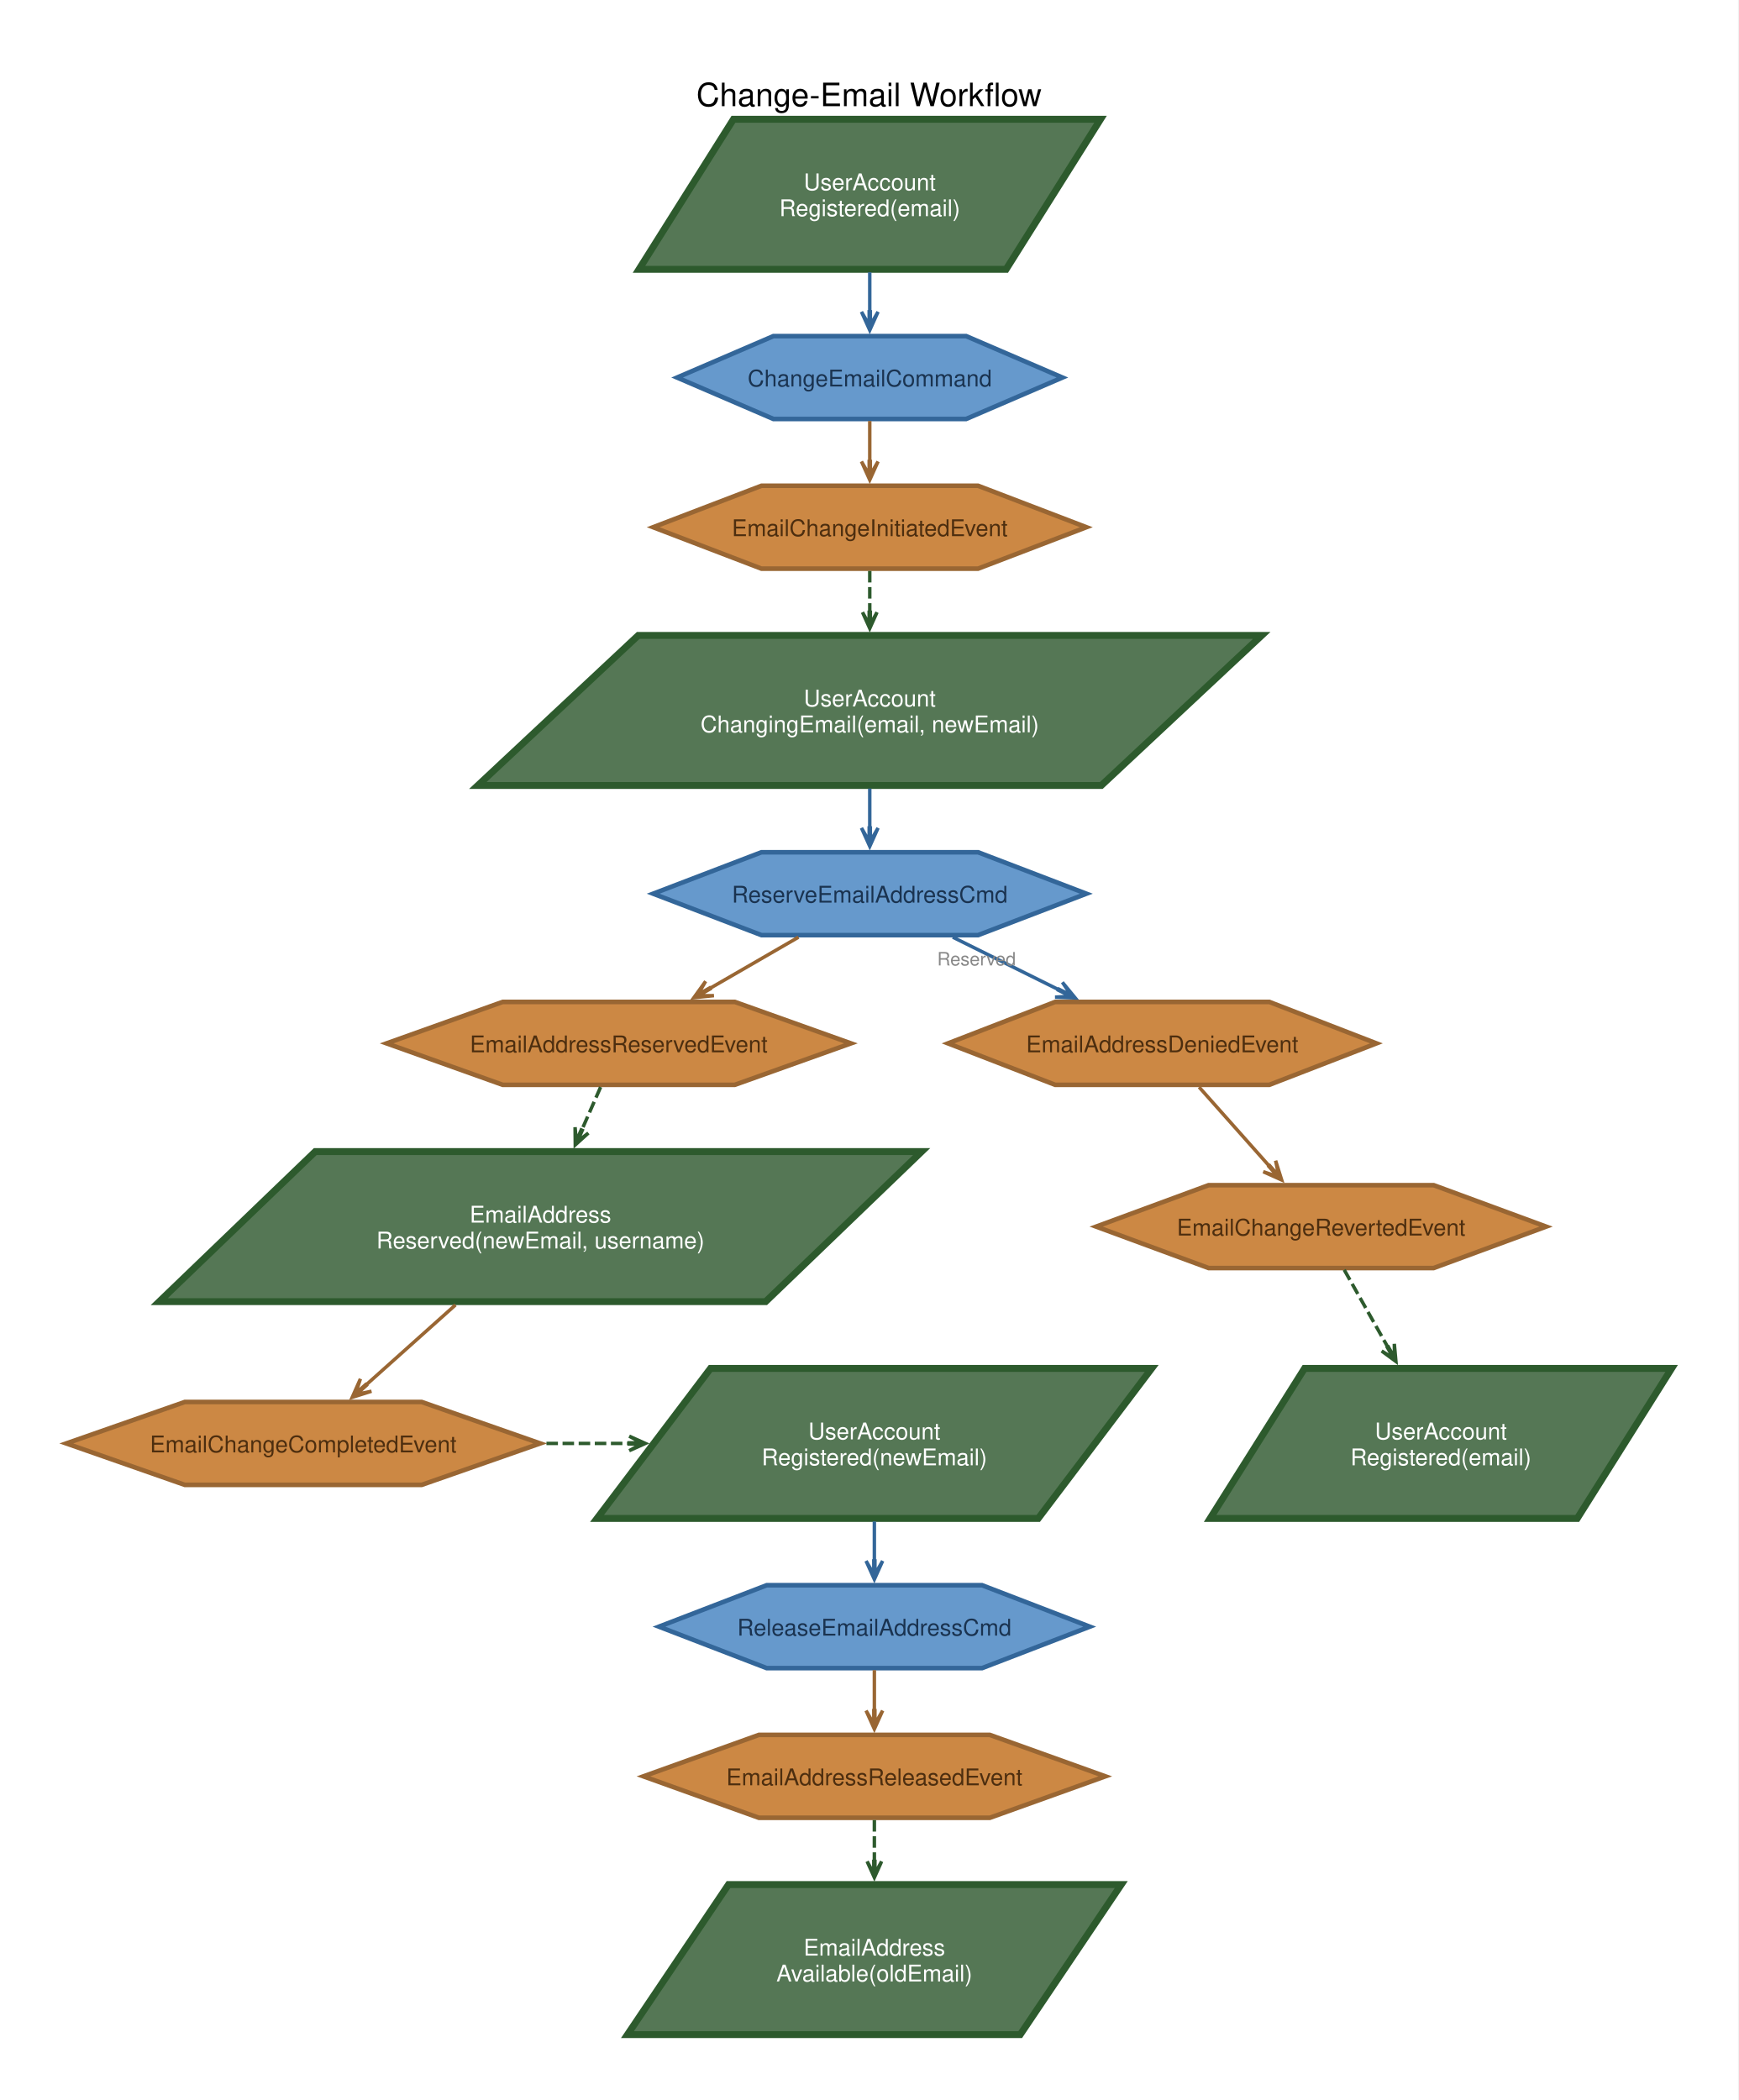
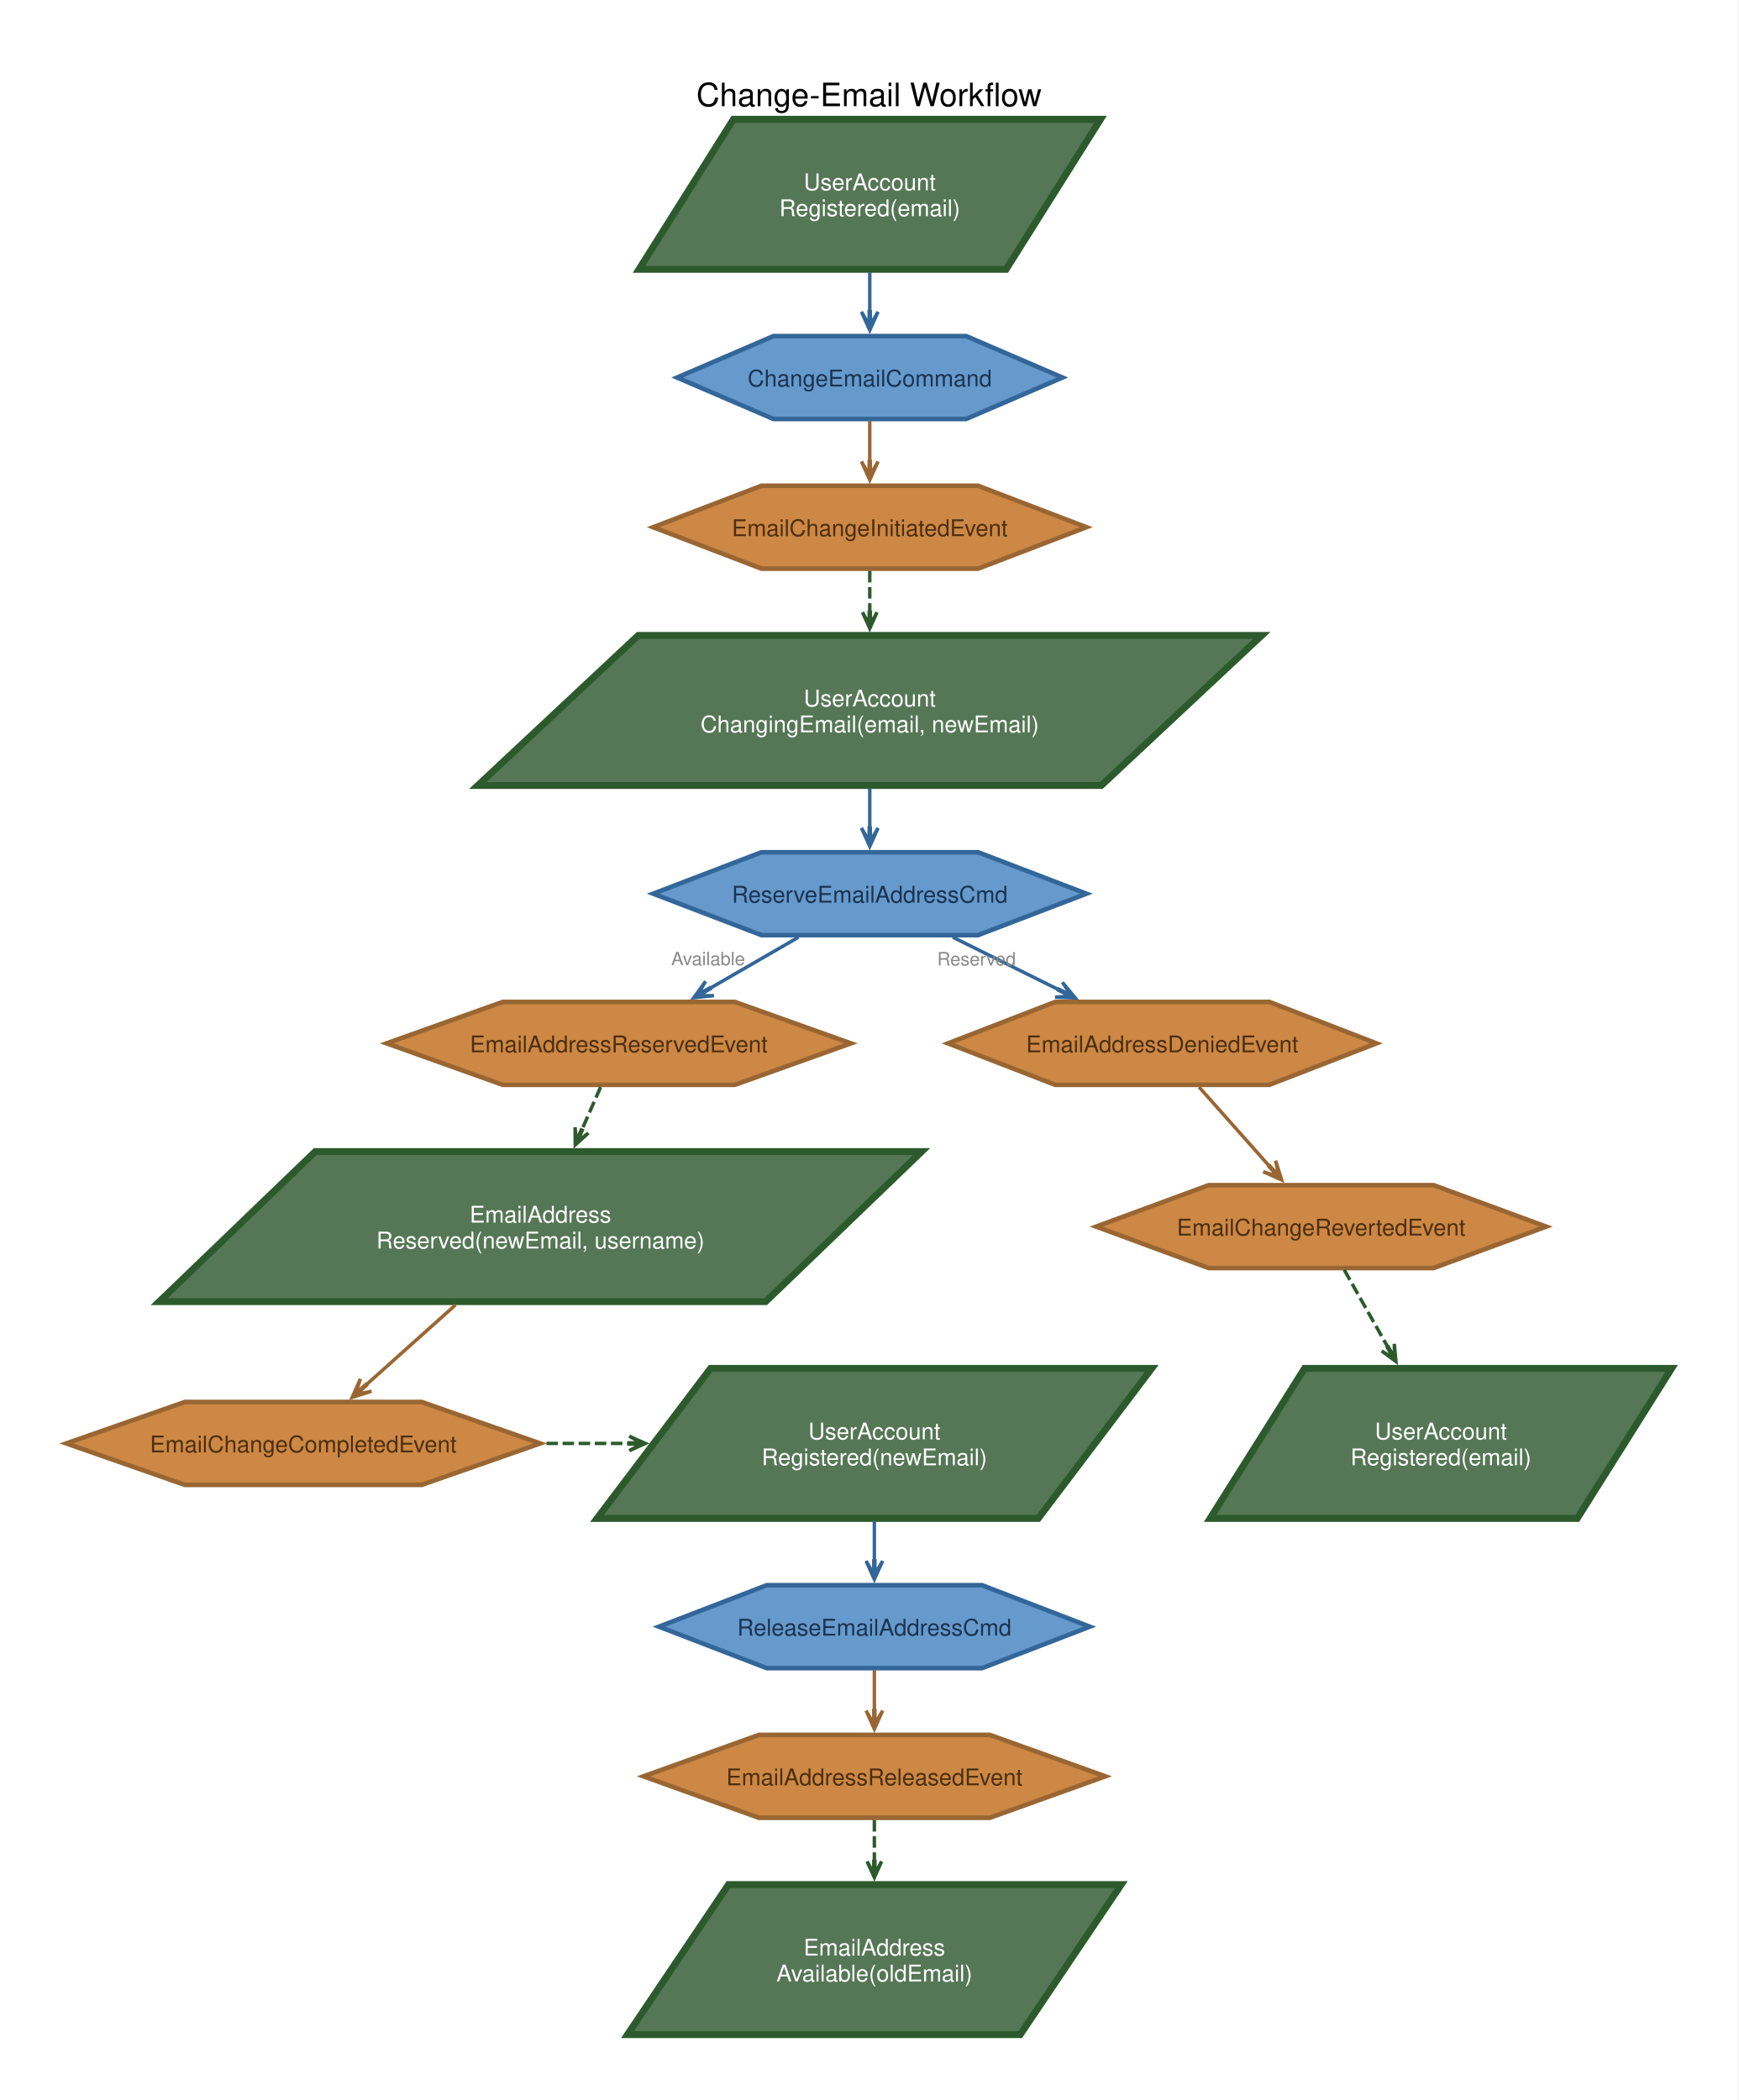
<svg xmlns="http://www.w3.org/2000/svg" width="755pt" height="912pt" viewBox="0.00 0.00 755.00 912.00">
  <g id="graph0" class="graph" transform="scale(1 1) rotate(0) translate(28.8 883.6)">
    <polygon fill="white" stroke="none" points="-28.8,28.8 -28.8,-883.6 725.89,-883.6 725.89,28.8 -28.8,28.8" />
    <text xml:space="preserve" text-anchor="middle" x="348.55" y="-837.5" font-family="Helvetica,sans-Serif" font-size="14.00">Change-Email Workflow</text>
    <g id="node1" class="node">
      <polygon fill="#557755" stroke="#2d5a2d" stroke-width="3" points="449.09,-831.8 289.68,-831.8 248.67,-766.64 408.09,-766.64 449.09,-831.8" />
      <text xml:space="preserve" text-anchor="middle" x="348.88" y="-800.97" font-family="Helvetica,sans-Serif" font-size="10.00" fill="white">UserAccount</text>
      <text xml:space="preserve" text-anchor="middle" x="348.88" y="-789.72" font-family="Helvetica,sans-Serif" font-size="10.00" fill="white">Registered(email)</text>
    </g>
    <g id="node2" class="node">
      <polygon fill="#6699cc" stroke="#336699" stroke-width="2" points="432.54,-719.64 390.71,-737.64 307.05,-737.64 265.22,-719.64 307.05,-701.64 390.71,-701.64 432.54,-719.64" />
      <text xml:space="preserve" text-anchor="middle" x="348.88" y="-715.76" font-family="Helvetica,sans-Serif" font-size="10.00" fill="#1a3350">ChangeEmailCommand</text>
    </g>
    <g id="edge1" class="edge">
      <path fill="none" stroke="#336699" stroke-width="1.5" d="M348.88,-765.32C348.88,-759.54 348.88,-753.58 348.88,-747.97" />
      <polygon fill="#336699" stroke="#336699" stroke-width="1.5" points="348.88,-740.19 352.48,-748.19 349.13,-742.37 349.13,-748.19 348.88,-748.19 348.63,-748.19 348.63,-742.37 345.28,-748.19 348.88,-740.19" />
    </g>
    <g id="node3" class="node">
      <polygon fill="#cc8844" stroke="#996633" stroke-width="2" points="442.93,-654.64 395.91,-672.64 301.86,-672.64 254.83,-654.64 301.86,-636.64 395.91,-636.64 442.93,-654.64" />
      <text xml:space="preserve" text-anchor="middle" x="348.88" y="-650.76" font-family="Helvetica,sans-Serif" font-size="10.00" fill="#4d2e0f">EmailChangeInitiatedEvent</text>
    </g>
    <g id="edge2" class="edge">
      <path fill="none" stroke="#996633" stroke-width="1.5" d="M348.88,-700.76C348.88,-695.26 348.88,-689.07 348.88,-683.08" />
      <polygon fill="#996633" stroke="#996633" stroke-width="1.5" points="348.88,-675.18 352.48,-683.18 349.13,-677.35 349.13,-683.18 348.88,-683.18 348.63,-683.18 348.63,-677.35 345.28,-683.18 348.88,-675.18" />
    </g>
    <g id="node4" class="node">
      <polygon fill="#557755" stroke="#2d5a2d" stroke-width="3" points="519.08,-607.64 248.34,-607.64 178.69,-542.48 449.43,-542.48 519.08,-607.64" />
      <text xml:space="preserve" text-anchor="middle" x="348.88" y="-576.81" font-family="Helvetica,sans-Serif" font-size="10.00" fill="white">UserAccount</text>
      <text xml:space="preserve" text-anchor="middle" x="348.88" y="-565.56" font-family="Helvetica,sans-Serif" font-size="10.00" fill="white">ChangingEmail(email, newEmail)</text>
    </g>
    <g id="edge3" class="edge">
      <path fill="none" stroke="#2d5a2d" stroke-width="1.5" stroke-dasharray="5,2" d="M348.88,-635.65C348.88,-630.17 348.88,-623.91 348.88,-617.55" />
      <polygon fill="#2d5a2d" stroke="#2d5a2d" stroke-width="1.5" points="348.88,-610.7 352.03,-617.7 349.13,-612.38 349.13,-617.7 348.88,-617.7 348.63,-617.7 348.63,-612.38 345.73,-617.7 348.88,-610.7" />
    </g>
    <g id="node5" class="node">
      <polygon fill="#6699cc" stroke="#336699" stroke-width="2" points="442.93,-495.48 395.91,-513.48 301.86,-513.48 254.83,-495.48 301.86,-477.48 395.91,-477.48 442.93,-495.48" />
      <text xml:space="preserve" text-anchor="middle" x="348.88" y="-491.6" font-family="Helvetica,sans-Serif" font-size="10.00" fill="#1a3350">ReserveEmailAddressCmd</text>
    </g>
    <g id="edge4" class="edge">
      <path fill="none" stroke="#336699" stroke-width="1.5" d="M348.88,-541.16C348.88,-535.38 348.88,-529.42 348.88,-523.81" />
      <polygon fill="#336699" stroke="#336699" stroke-width="1.5" points="348.88,-516.03 352.48,-524.03 349.13,-518.21 349.13,-524.03 348.88,-524.03 348.63,-524.03 348.63,-518.21 345.28,-524.03 348.88,-516.03" />
    </g>
    <g id="node6" class="node">
      <polygon fill="#cc8844" stroke="#996633" stroke-width="2" points="340.69,-430.48 290.28,-448.48 189.48,-448.48 139.08,-430.48 189.48,-412.48 290.28,-412.48 340.69,-430.48" />
      <text xml:space="preserve" text-anchor="middle" x="239.88" y="-426.6" font-family="Helvetica,sans-Serif" font-size="10.00" fill="#4d2e0f">EmailAddressReservedEvent</text>
    </g>
    <g id="edge5" class="edge">
-       <path fill="none" stroke="#996633" stroke-width="1.5" d="M317.94,-476.6C305.86,-469.61 291.86,-461.52 279.09,-454.14" />
-       <polygon fill="#996633" stroke="#996633" stroke-width="1.5" points="272.49,-450.32 281.21,-451.21 274.49,-451.19 279.54,-454.11 279.41,-454.33 279.29,-454.54 274.24,-451.63 277.61,-457.44 272.49,-450.32" />
+       <path fill="none" stroke="#336699" stroke-width="1.5" d="M317.94,-476.6C305.86,-469.61 291.86,-461.52 279.09,-454.14" />
+       <polygon fill="#336699" stroke="#336699" stroke-width="1.5" points="272.49,-450.32 281.21,-451.21 274.49,-451.19 279.54,-454.11 279.41,-454.33 279.29,-454.54 274.24,-451.63 277.61,-457.44 272.49,-450.32" />
+       <text xml:space="preserve" text-anchor="middle" x="278.68" y="-464.41" font-family="Helvetica,sans-Serif" font-size="8.00" fill="#888888">Available</text>
    </g>
    <g id="node13" class="node">
      <polygon fill="#cc8844" stroke="#996633" stroke-width="2" points="568.89,-430.48 522.39,-448.48 429.38,-448.48 382.87,-430.48 429.38,-412.48 522.39,-412.48 568.89,-430.48" />
      <text xml:space="preserve" text-anchor="middle" x="475.88" y="-426.6" font-family="Helvetica,sans-Serif" font-size="10.00" fill="#4d2e0f">EmailAddressDeniedEvent</text>
    </g>
    <g id="edge12" class="edge">
      <path fill="none" stroke="#336699" stroke-width="1.5" d="M384.94,-476.6C399.28,-469.48 415.94,-461.22 431.05,-453.72" />
      <polygon fill="#336699" stroke="#336699" stroke-width="1.5" points="438.1,-450.22 432.53,-457 436.27,-451.41 431.05,-454 430.93,-453.78 430.82,-453.55 436.04,-450.96 429.34,-450.55 438.1,-450.22" />
      <text xml:space="preserve" text-anchor="middle" x="395.24" y="-464.32" font-family="Helvetica,sans-Serif" font-size="8.00" fill="#888888">Reserved</text>
    </g>
    <g id="node7" class="node">
      <polygon fill="#557755" stroke="#2d5a2d" stroke-width="3" points="371.41,-383.48 108.09,-383.48 40.35,-318.32 303.67,-318.32 371.41,-383.48" />
      <text xml:space="preserve" text-anchor="middle" x="205.88" y="-352.65" font-family="Helvetica,sans-Serif" font-size="10.00" fill="white">EmailAddress</text>
      <text xml:space="preserve" text-anchor="middle" x="205.88" y="-341.4" font-family="Helvetica,sans-Serif" font-size="10.00" fill="white">Reserved(newEmail, username)</text>
    </g>
    <g id="edge6" class="edge">
      <path fill="none" stroke="#2d5a2d" stroke-width="1.5" stroke-dasharray="5,2" d="M232,-411.49C229.49,-405.76 226.6,-399.17 223.68,-392.52" />
      <polygon fill="#2d5a2d" stroke="#2d5a2d" stroke-width="1.5" points="221,-386.39 226.69,-391.54 221.9,-387.82 224.04,-392.7 223.81,-392.8 223.58,-392.9 221.44,-388.02 220.92,-394.07 221,-386.39" />
    </g>
    <g id="node8" class="node">
      <polygon fill="#cc8844" stroke="#996633" stroke-width="2" points="205.76,-256.74 154.32,-274.74 51.44,-274.74 0,-256.74 51.44,-238.74 154.32,-238.74 205.76,-256.74" />
      <text xml:space="preserve" text-anchor="middle" x="102.88" y="-252.87" font-family="Helvetica,sans-Serif" font-size="10.00" fill="#4d2e0f">EmailChangeCompletedEvent</text>
    </g>
    <g id="edge7" class="edge">
      <path fill="none" stroke="#996633" stroke-width="1.5" d="M168.99,-316.89C156.08,-305.34 141.84,-292.6 129.89,-281.91" />
      <polygon fill="#996633" stroke="#996633" stroke-width="1.5" points="124.14,-276.76 132.51,-279.41 125.93,-278.03 130.27,-281.91 130.1,-282.1 129.94,-282.28 125.6,-278.4 127.7,-284.78 124.14,-276.76" />
    </g>
    <g id="node9" class="node">
      <polygon fill="#557755" stroke="#2d5a2d" stroke-width="3" points="471.31,-289.32 279.74,-289.32 230.45,-224.16 422.03,-224.16 471.31,-289.32" />
      <text xml:space="preserve" text-anchor="middle" x="350.88" y="-258.49" font-family="Helvetica,sans-Serif" font-size="10.00" fill="white">UserAccount</text>
      <text xml:space="preserve" text-anchor="middle" x="350.88" y="-247.24" font-family="Helvetica,sans-Serif" font-size="10.00" fill="white">Registered(newEmail)</text>
    </g>
    <g id="edge8" class="edge">
      <path fill="none" stroke="#2d5a2d" stroke-width="1.5" stroke-dasharray="5,2" d="M208.48,-256.74C220.49,-256.74 232.5,-256.74 244.51,-256.74" />
      <polygon fill="#2d5a2d" stroke="#2d5a2d" stroke-width="1.5" points="251.43,-256.74 244.43,-259.89 249.76,-256.99 244.43,-256.99 244.43,-256.74 244.43,-256.49 249.76,-256.49 244.43,-253.59 251.43,-256.74" />
    </g>
    <g id="node10" class="node">
      <polygon fill="#6699cc" stroke="#336699" stroke-width="2" points="444.41,-177.16 397.65,-195.16 304.12,-195.16 257.35,-177.16 304.12,-159.16 397.65,-159.16 444.41,-177.16" />
      <text xml:space="preserve" text-anchor="middle" x="350.88" y="-173.28" font-family="Helvetica,sans-Serif" font-size="10.00" fill="#1a3350">ReleaseEmailAddressCmd</text>
    </g>
    <g id="edge9" class="edge">
      <path fill="none" stroke="#336699" stroke-width="1.5" d="M350.88,-222.84C350.88,-217.06 350.88,-211.1 350.88,-205.49" />
      <polygon fill="#336699" stroke="#336699" stroke-width="1.5" points="350.88,-197.71 354.48,-205.71 351.13,-199.89 351.13,-205.71 350.88,-205.71 350.63,-205.71 350.63,-199.89 347.28,-205.71 350.88,-197.71" />
    </g>
    <g id="node11" class="node">
      <polygon fill="#cc8844" stroke="#996633" stroke-width="2" points="451.17,-112.16 401.02,-130.16 300.74,-130.16 250.6,-112.16 300.74,-94.16 401.02,-94.16 451.17,-112.16" />
      <text xml:space="preserve" text-anchor="middle" x="350.88" y="-108.28" font-family="Helvetica,sans-Serif" font-size="10.00" fill="#4d2e0f">EmailAddressReleasedEvent</text>
    </g>
    <g id="edge10" class="edge">
      <path fill="none" stroke="#996633" stroke-width="1.5" d="M350.88,-158.28C350.88,-152.78 350.88,-146.59 350.88,-140.6" />
      <polygon fill="#996633" stroke="#996633" stroke-width="1.5" points="350.88,-132.7 354.48,-140.7 351.13,-134.87 351.13,-140.7 350.88,-140.7 350.63,-140.7 350.63,-134.87 347.28,-140.7 350.88,-132.7" />
    </g>
    <g id="node12" class="node">
      <polygon fill="#557755" stroke="#2d5a2d" stroke-width="3" points="458.09,-65.16 287.54,-65.16 243.67,0 414.22,0 458.09,-65.16" />
      <text xml:space="preserve" text-anchor="middle" x="350.88" y="-34.33" font-family="Helvetica,sans-Serif" font-size="10.00" fill="white">EmailAddress</text>
      <text xml:space="preserve" text-anchor="middle" x="350.88" y="-23.08" font-family="Helvetica,sans-Serif" font-size="10.00" fill="white">Available(oldEmail)</text>
    </g>
    <g id="edge11" class="edge">
      <path fill="none" stroke="#2d5a2d" stroke-width="1.5" stroke-dasharray="5,2" d="M350.88,-93.17C350.88,-87.69 350.88,-81.43 350.88,-75.07" />
      <polygon fill="#2d5a2d" stroke="#2d5a2d" stroke-width="1.5" points="350.88,-68.22 354.03,-75.22 351.13,-69.9 351.13,-75.22 350.88,-75.22 350.63,-75.22 350.63,-69.9 347.73,-75.22 350.88,-68.22" />
    </g>
    <g id="node14" class="node">
      <polygon fill="#cc8844" stroke="#996633" stroke-width="2" points="642.57,-350.9 593.73,-368.9 496.04,-368.9 447.2,-350.9 496.04,-332.9 593.73,-332.9 642.57,-350.9" />
      <text xml:space="preserve" text-anchor="middle" x="544.88" y="-347.02" font-family="Helvetica,sans-Serif" font-size="10.00" fill="#4d2e0f">EmailChangeRevertedEvent</text>
    </g>
    <g id="edge13" class="edge">
      <path fill="none" stroke="#996633" stroke-width="1.5" d="M491.89,-411.49C501.03,-401.21 512.64,-388.16 522.65,-376.89" />
      <polygon fill="#996633" stroke="#996633" stroke-width="1.5" points="527.75,-371.16 525.12,-379.53 526.49,-372.95 522.62,-377.31 522.43,-377.14 522.25,-376.97 526.12,-372.62 519.74,-374.75 527.75,-371.16" />
    </g>
    <g id="node15" class="node">
      <polygon fill="#557755" stroke="#2d5a2d" stroke-width="3" points="697.09,-289.32 537.68,-289.32 496.67,-224.16 656.09,-224.16 697.09,-289.32" />
      <text xml:space="preserve" text-anchor="middle" x="596.88" y="-258.49" font-family="Helvetica,sans-Serif" font-size="10.00" fill="white">UserAccount</text>
      <text xml:space="preserve" text-anchor="middle" x="596.88" y="-247.24" font-family="Helvetica,sans-Serif" font-size="10.00" fill="white">Registered(email)</text>
    </g>
    <g id="edge14" class="edge">
      <path fill="none" stroke="#2d5a2d" stroke-width="1.5" stroke-dasharray="5,2" d="M554.91,-332.13C560.33,-322.52 567.27,-310.23 573.93,-298.41" />
      <polygon fill="#2d5a2d" stroke="#2d5a2d" stroke-width="1.5" points="577.36,-292.34 576.66,-299.99 576.75,-293.92 574.14,-298.56 573.92,-298.44 573.7,-298.32 576.32,-293.68 571.17,-296.89 577.36,-292.34" />
    </g>
  </g>
</svg>
